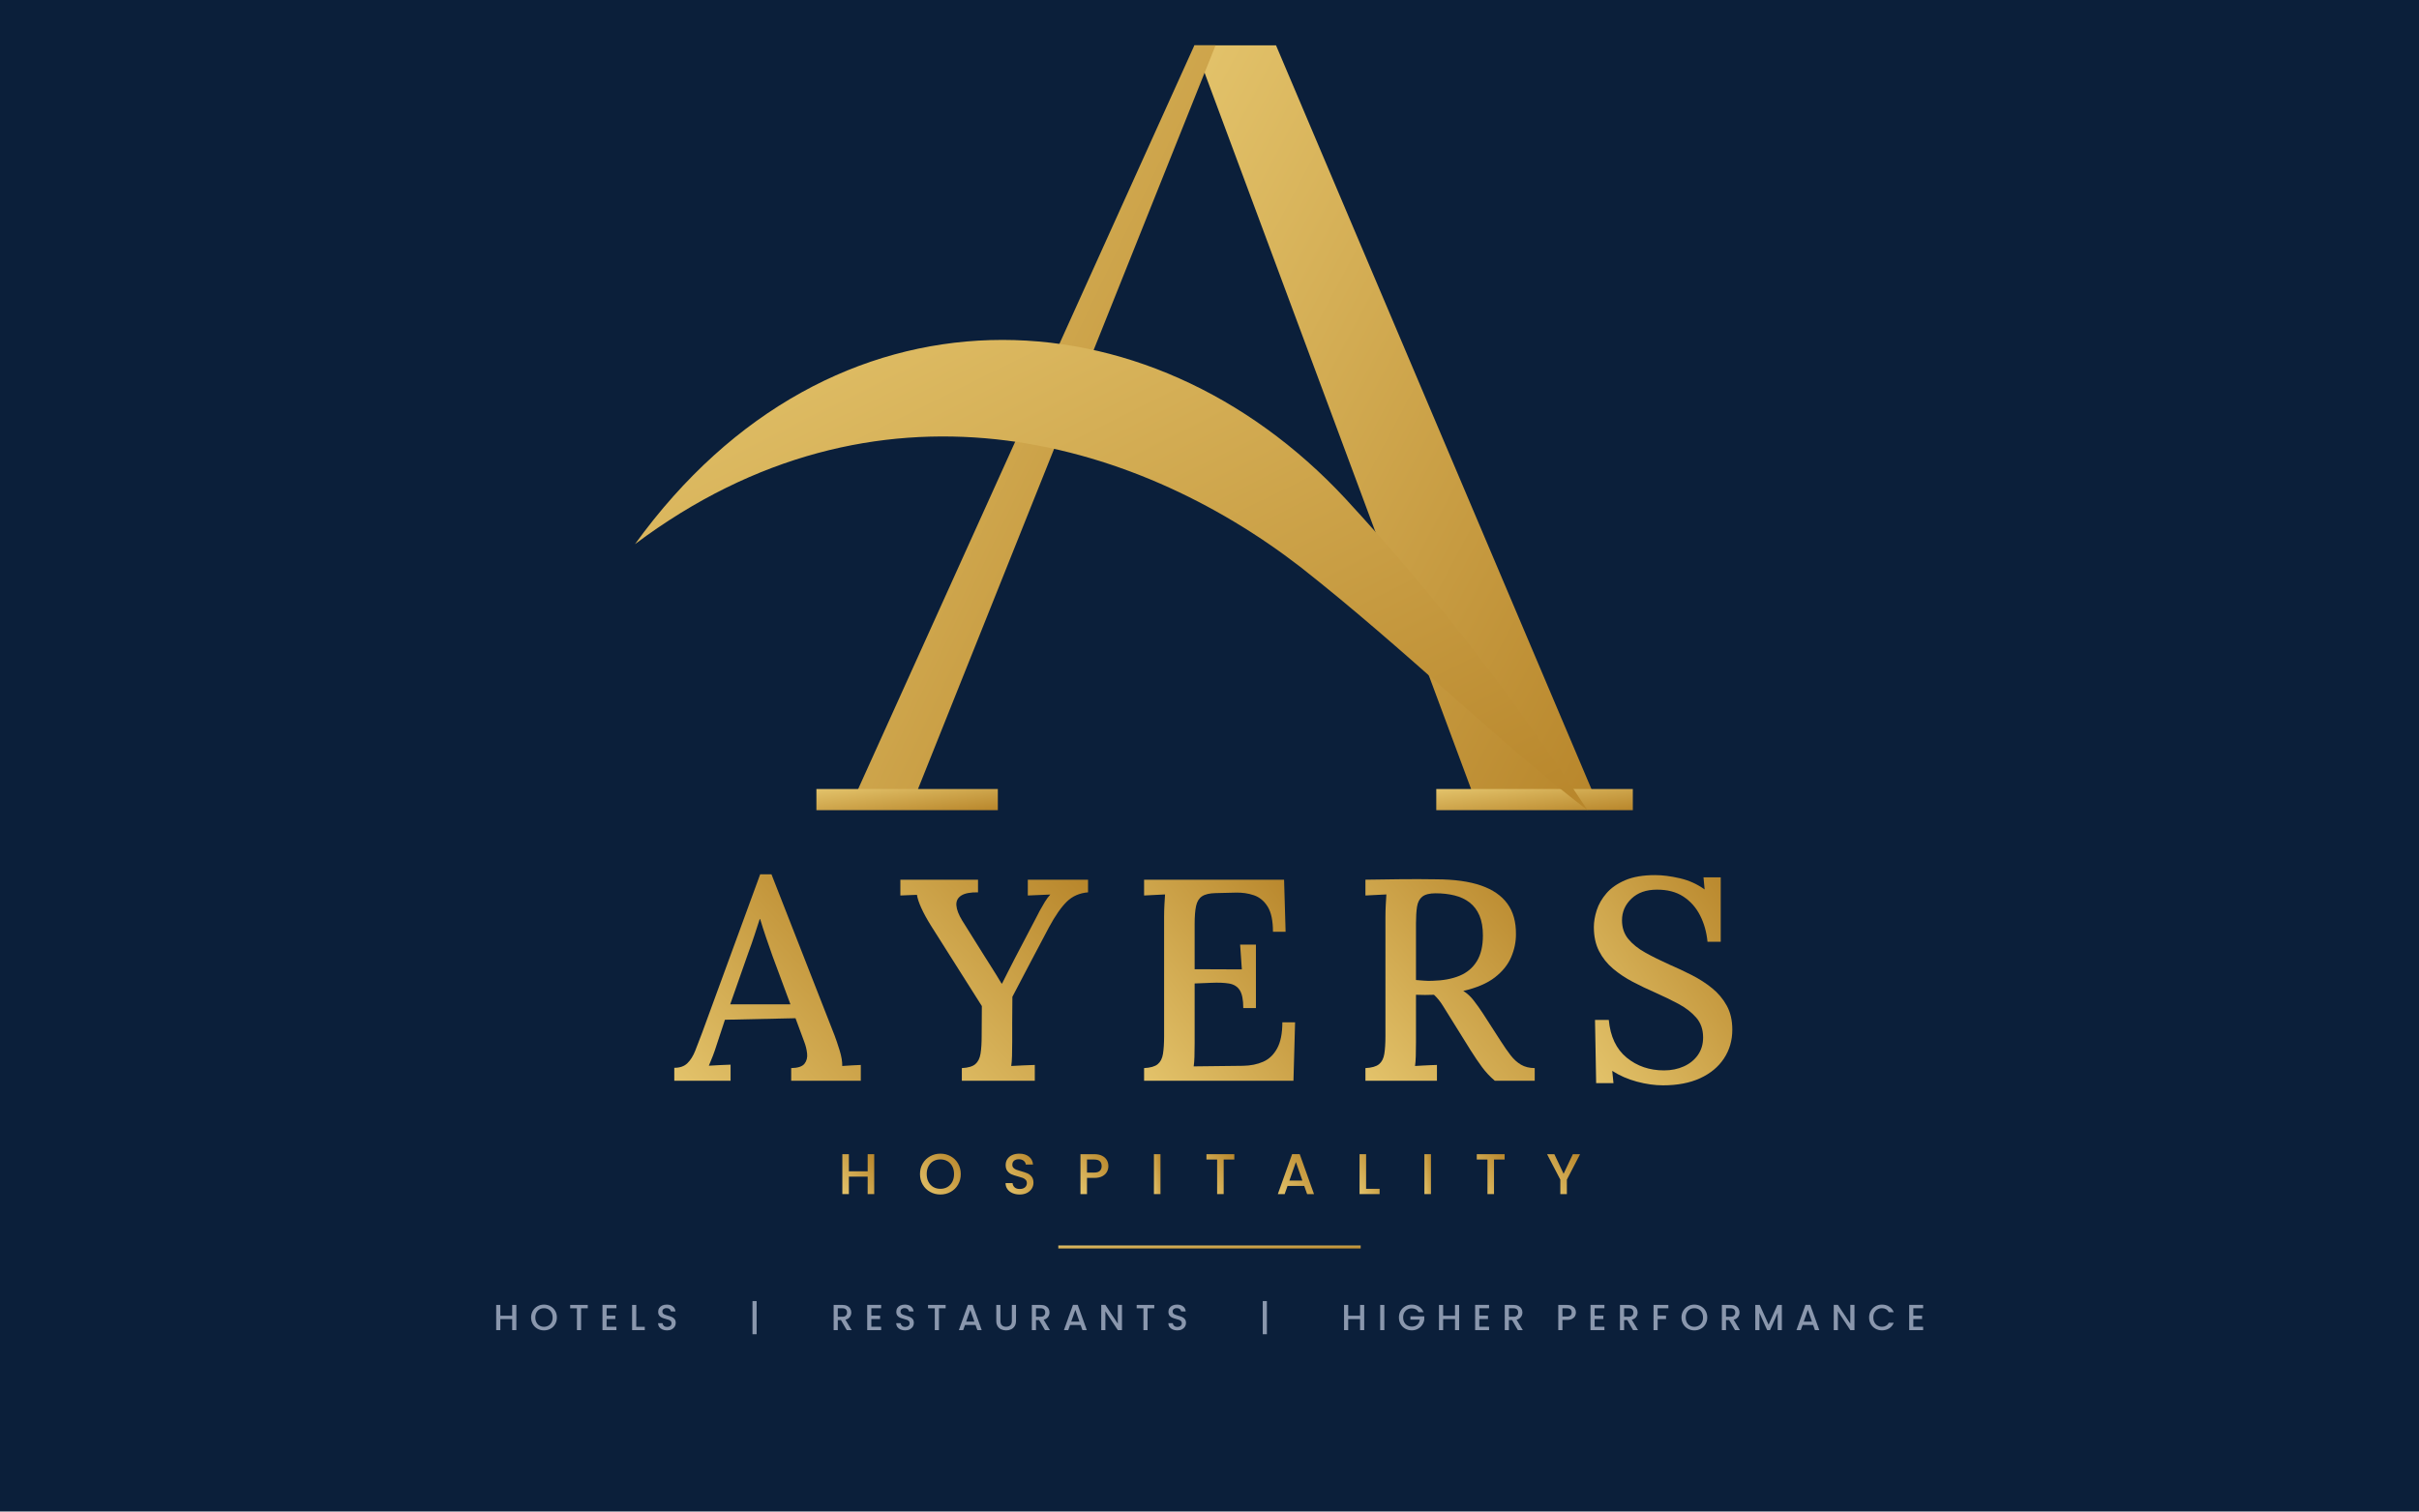
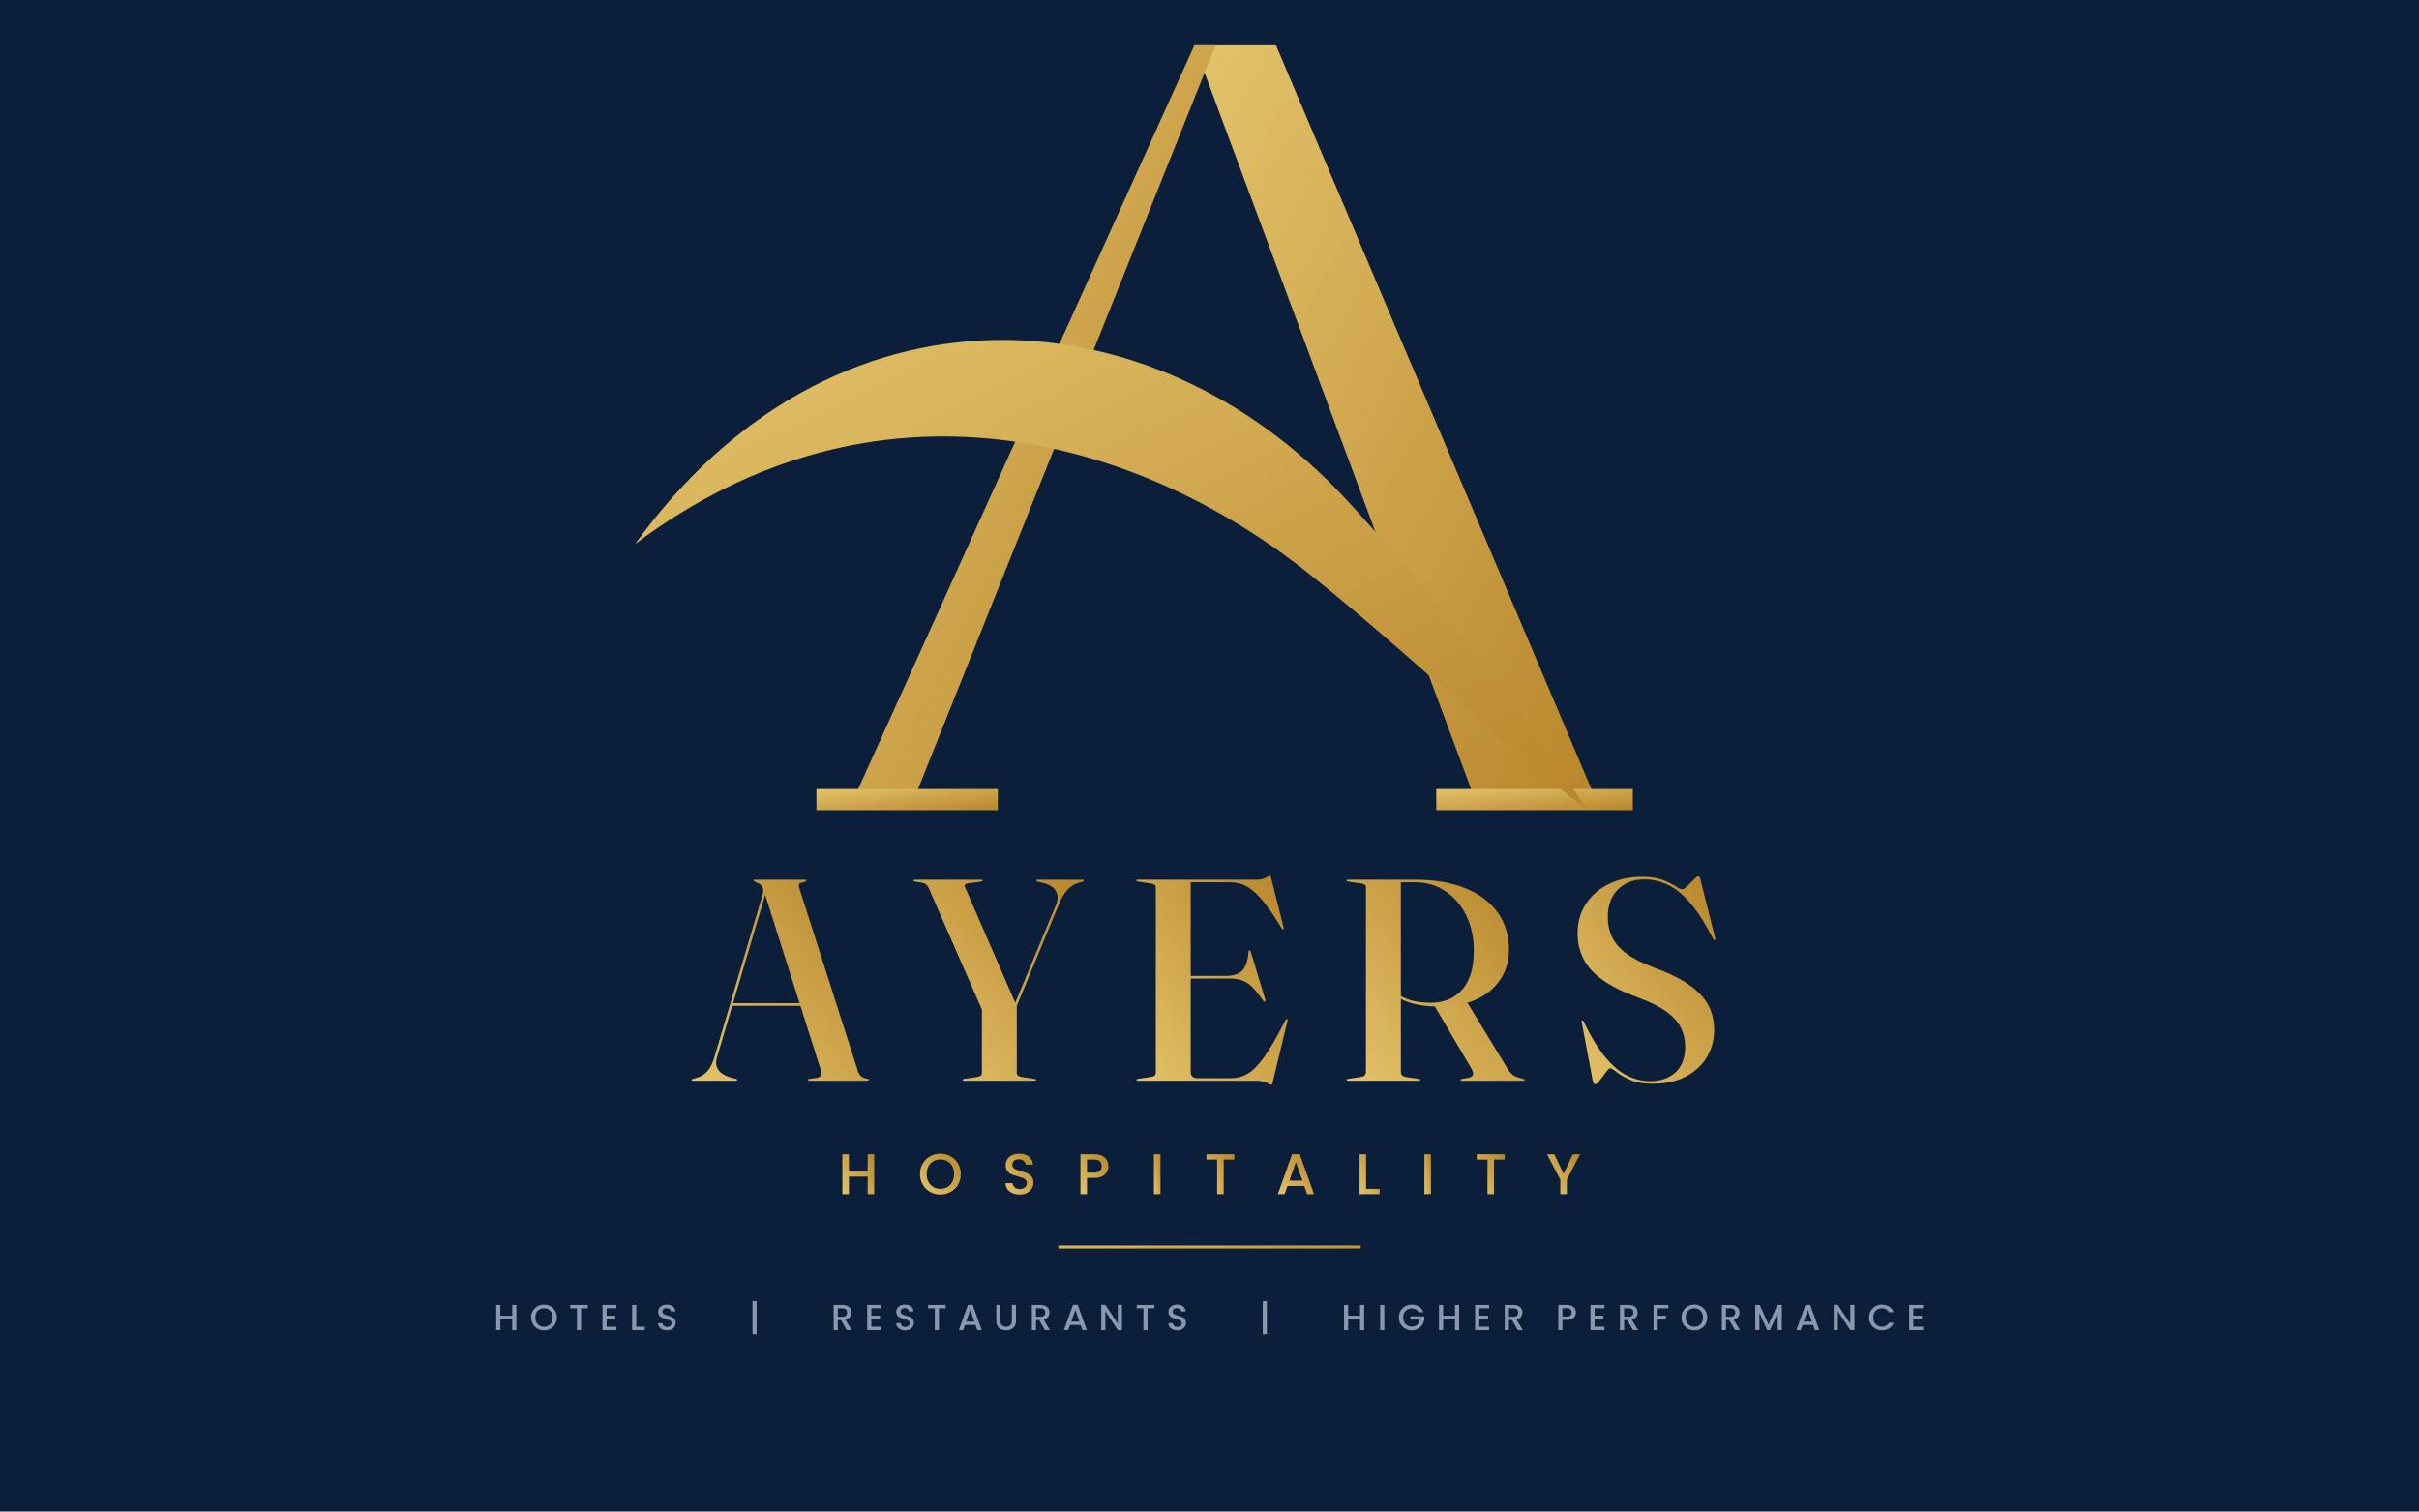
<svg xmlns="http://www.w3.org/2000/svg" viewBox="0 0 1600 1000" role="img" aria-label="Ayers Hospitality">
  <defs>
    <linearGradient id="g" x1="0" y1="0" x2="1" y2="1">
      <stop offset="0" stop-color="#E3C36B" />
      <stop offset="1" stop-color="#B8862B" />
    </linearGradient>
  </defs>
  <rect width="1600" height="1000" fill="#0B1F3A" />
  <g fill="url(#g)">
    <g transform="translate(800,300) scale(1)">
      <path d="M-10 -270 L 44 -270 L 256 230 L 176 230 Z" />
      <path d="M-10 -270 L 4 -270 L -196 230 L -236 230 Z" />
      <path d="M-260 222 L-140 222 L-140 236 L-260 236 Z" />
      <path d="M150 222 L280 222 L280 236 L150 236 Z" />
      <path d="M-380 60 C -250 -120, -40 -110, 90 30 C 150 95, 200 160, 250 236 C 190 190, 130 130, 60 75 C -50 -10, -220 -60, -380 60 Z" />
    </g>
-     <path transform="translate(446.5,715) scale(0.19,-0.19)" d="M-2.667 0V44.999Q26.667 44.999 43 60.999Q59.333 76.999 70.166 104.333Q81 131.666 94 166.333L296.333 718.667H335.666L555.333 157.666Q562.666 138.666 572.666 106.499Q582.666 74.333 581.999 51.333Q598.999 52.666 615.499 53.499Q631.999 54.333 646.666 54.999V0H404.334V43.999Q439 44.666 450.501 59.166Q462.001 73.666 459.667 95Q457.334 116.333 449.334 136.666L419.334 217.667L173.666 212.334L144.999 125.332Q138.666 104.999 131.832 87.166Q124.999 69.333 117.666 52.333Q136.333 53.666 156.832 54.499Q177.332 55.333 193.333 55.999V0ZM191.999 266H401.667L339 435.001Q327.333 467.667 316.333 500.167Q305.333 532.667 296.333 562.667H294.666Q286.666 538.334 277 508.334Q267.333 478.334 254.333 443.334Z" />
-     <path transform="translate(596.1,715) scale(0.19,-0.19)" d="M211 0V43.999Q244.001 45.666 258.167 58Q272.334 70.333 276.167 94.667Q280 119 280 155L280.667 260.001L103.334 540.334Q82 574.667 69.667 602.001Q57.333 629.334 54.667 647.334Q38.667 646.334 25.0 646.167Q11.333 646.001 -3 645.001V700H267.332V656.001Q226.999 656.667 208.665 644.667Q190.332 632.667 191.999 610.5Q193.666 588.333 212.333 557.667L290.999 432Q298.666 420 308.666 404.167Q318.666 388.333 329.166 371.5Q339.666 354.667 349.333 338.333H351Q360 357 371.333 378.667Q382.666 400.333 395.333 425.666L469.333 567.001Q474.333 577.334 482.333 592.168Q490.333 607.001 499.833 622.501Q509.333 638.001 519 648.334Q501 647.334 479.333 646.667Q457.667 646.001 440.667 645.001V700H650.333V656.001Q605.999 652.334 576.666 623.834Q547.332 595.334 514.332 534.334Q480.999 471 448.999 410.667Q416.999 350.334 386.999 292.334Q386.999 275.667 386.666 251Q386.332 226.333 386.332 201.166Q386.332 175.999 386.332 157.332Q386.332 138.665 386.332 133.999Q386.332 106.999 385.666 85.666Q384.999 64.333 382.999 51.333Q402.666 52.666 425.166 53.499Q447.666 54.333 464.999 54.999V0Z" />
-     <path transform="translate(746.6,715) scale(0.19,-0.19)" d="M398.667 253Q398.667 296.334 386.334 315.334Q374 334.334 349.167 338.5Q324.333 342.667 286.667 341L229.332 338.667V131.332Q229.332 104.332 228.666 83.666Q227.999 62.999 225.999 49.999L398 51.999Q437.334 52.666 468 66.166Q498.667 79.666 516.667 112.833Q534.667 145.999 534.667 203.333H579L573.333 0H53.333V43.999Q86.334 45.666 100.834 57.666Q115.334 69.666 119.167 94Q123 118.333 123 155V570.668Q123 593.001 124.167 613.667Q125.333 634.334 126.333 648.667Q109 647.667 89 646.834Q69 646.001 53.333 645.001V700H540.666L546 518.667H502Q502 576.334 483.667 606.001Q465.334 635.667 435.667 645.834Q406 656.001 371.667 655.001L302.332 653.334Q270.665 652.667 254.999 642.167Q239.332 631.667 234.332 608.5Q229.332 585.333 229.332 545V388.333L393.667 387.666L387.667 474H442.666V253Z" />
-     <path transform="translate(893.0,715) scale(0.19,-0.19)" d="M53.333 0V43.999Q86.334 45.666 100.834 57.666Q115.334 69.666 119.167 94Q123 118.333 123 155V570.668Q123 593.001 124.167 613.667Q125.333 634.334 126.333 648.667Q109 647.667 89 646.834Q69 646.001 53.333 645.001V700Q114.333 701 176.333 701.667Q238.333 702.333 300.666 701.333Q394.666 701 455.999 679.667Q517.332 658.333 547.665 616.333Q577.999 574.334 577.332 510.334Q577.665 470.334 560.832 430.667Q543.999 391.001 504.166 360.001Q464.332 329.001 393.998 312.667Q413.665 300.667 429.832 280Q445.998 259.334 462.998 233.333L523.999 138.666Q542.665 109.333 558.999 88.333Q575.332 67.333 594.999 55.833Q614.666 44.333 642.666 43.999V0H503.667Q478.333 21.667 459.5 47.167Q440.666 72.667 420 105.334L350.666 216.667Q337.666 237.333 323.5 260.334Q309.333 283.334 291.999 299.334Q275.999 298.667 260.666 298.667Q245.332 298.667 229.332 299.334V134.332Q229.332 106.999 228.666 85.666Q227.999 64.333 225.999 51.333Q237.666 52.333 251.332 52.833Q264.999 53.333 278.499 54.166Q291.999 54.999 302.332 54.999V0ZM286.666 348Q341.999 349.333 380.999 365.5Q419.999 381.667 441.166 416.167Q462.333 450.667 462.333 505.667Q462.333 547 450.333 575.167Q438.333 603.333 416.167 620.5Q394 637.667 363.666 645.167Q333.333 652.667 297.666 652.667Q265.999 652.667 251.332 641Q236.665 629.334 232.999 606Q229.332 582.667 229.332 547V350.667Q243.666 349.667 257.332 348.5Q270.999 347.333 286.666 348Z" />
-     <path transform="translate(1043.9,715) scale(0.19,-0.19)" d="M450 484Q445 534.667 424 575.834Q403 617 365.833 641.334Q328.667 665.667 273.666 665.334Q217.999 665.334 185.166 634Q152.333 602.667 152.333 558.667Q152.333 520.333 174.166 493.666Q196 467 233.666 446Q271.333 425 318.333 404Q356.333 387.666 394.999 368Q433.666 348.333 465.666 322.5Q497.666 296.666 516.999 261.5Q536.333 226.333 536.333 178Q536.333 121.667 507.333 77.667Q478.333 33.667 424.499 8.833Q370.666 -16 295 -16Q251.666 -16 204.166 -3.167Q156.666 9.667 118.333 34.333L122.666 -8.333H62.333L58.333 211.666H106.333Q114.333 125 168.499 80.499Q222.666 35.999 298.666 35.999Q336.666 35.999 367.667 49.999Q398.667 63.999 416.667 89.833Q434.667 115.666 434.667 150.667Q434.667 192.334 410.5 220Q386.333 247.667 348.833 267.667Q311.333 287.667 270 306.001Q228.667 324.001 190.167 344.167Q151.667 364.334 121 390.334Q90.334 416.334 72.334 451.5Q54.334 486.667 54.334 535Q54.334 562.667 64.334 593.833Q74.334 625 98.333 652.833Q122.333 680.667 163.667 698.333Q205 716 267.666 716Q306.333 716 353.833 705Q401.333 694 440 666L436 708.333H495.999V484Z" />
+     <path transform="translate(458.3,715) scale(0.095,-0.095)" d="M269.5 540H785.5L788.5 522H264.5ZM309 6Q309 4 307.25 2.0Q305.5 0 302 0H-1Q-4 0 -6.0 2.0Q-8 4 -8 6Q-8 9.5 -5.25 11.0Q-2.5 12.5 0 13L42 25.5Q71.5 35.5 100.75 66.75Q130 98 150.5 167L484.5 1293.5Q495 1328 484.0 1349.0Q473 1370 441.5 1381Q431.5 1387.5 426.5 1389.5Q421.5 1391.5 421.5 1394Q421.5 1397.5 423.75 1398.75Q426 1400 430.5 1400H782.5Q786.5 1400 788.5 1398.75Q790.5 1397.5 790.5 1394Q790.5 1391.5 786.25 1388.75Q782 1386 771.5 1382Q745 1379 739.75 1370.0Q734.5 1361 742.5 1336L1149.5 65Q1157.5 41 1173.5 29.0Q1189.5 17 1214.5 14.5Q1220 13 1222.25 11.25Q1224.5 9.5 1224.5 6Q1224.5 4 1222.5 2.0Q1220.5 0 1216.5 0H808.5Q805 0 802.75 2.0Q800.5 4 800.5 6Q800.5 9.5 803.5 10.5Q806.5 11.5 811.5 13L862.5 20Q886 25.5 892.0 38.75Q898 52 890.5 75L498.5 1309L520.5 1353L168 164Q156.5 125.5 166.25 97.5Q176 69.5 202.0 51.25Q228 33 265 22L300 13Q305 12 307.0 10.5Q309 9 309 6Z" />
+     <path transform="translate(602.8,715) scale(0.095,-0.095)" d="M730.5 513 498 480.5 120.5 1342Q113 1359 100.5 1368.0Q88 1377 71 1379.5L26 1386.5Q20 1388 17.25 1389.75Q14.5 1391.5 14.5 1394Q14.5 1397 17.0 1398.5Q19.5 1400 24.5 1400H486Q491 1400 493.75 1398.75Q496.5 1397.5 496.5 1395Q496.5 1388 483.5 1386L402 1375.5Q377.5 1372 373.0 1366.25Q368.5 1360.5 373.5 1348L727 534.5L715 523L1007.5 1226Q1028.5 1278 1007.0 1319.0Q985.5 1360 918.5 1377L879 1386Q873.5 1387.5 871.5 1389.25Q869.5 1391 869.5 1393.5Q869.5 1396.5 871.75 1398.25Q874 1400 877.5 1400H1192Q1197 1400 1199.0 1398.5Q1201 1397 1201 1394Q1201 1391 1198.5 1388.75Q1196 1386.5 1191 1385L1170.5 1379.5Q1137 1371 1110.5 1350.75Q1084 1330.5 1063.25 1299.25Q1042.5 1268 1026 1225.5ZM491 514.5 734 525.5V55Q734 42 742.75 35.5Q751.5 29 770 26L856.5 13Q869 10.5 869 6.5Q869 3.5 866.75 1.75Q864.5 0 859.5 0H365Q360.5 0 358.25 2.0Q356 4 356 6Q356 11.5 366.5 13L455 26Q474.5 29 482.75 35.5Q491 42 491 54.5Z" />
+     <path transform="translate(745.0,715) scale(0.095,-0.095)" d="M401 730H690Q769 730 805.75 766.0Q842.5 802 851 898Q852 903.5 853.5 905.25Q855 907 857 907Q864 908 867 896L968 563Q970 558 968.75 555.0Q967.5 552 965 551Q963 550.5 960.5 551.0Q958 551.5 954 555Q911.5 617.5 877.25 651.5Q843 685.5 805.25 698.75Q767.5 712 715 712H401ZM70 1394Q70 1396.5 72.25 1398.25Q74.5 1400 79 1400H915Q936.5 1400 954.5 1407.0Q972.5 1414 984.5 1421.0Q996.5 1428 1000 1428Q1002.5 1428 1004.25 1425.0Q1006 1422 1009 1409L1095 1067Q1097 1061 1095.75 1058.5Q1094.5 1056 1092 1055Q1090 1054.5 1087.75 1055.5Q1085.5 1056.5 1082 1061Q1022.5 1159.5 974.75 1222.0Q927 1284.5 885.75 1319.75Q844.5 1355 804.75 1368.5Q765 1382 721 1382H448V61Q448 39.5 460.5 28.75Q473 18 497 18H731.5Q791 18 844.0 48.25Q897 78.5 959.5 165.25Q1022 252 1107.5 422Q1111 426.5 1113.25 428.75Q1115.5 431 1118.5 430Q1121.5 429.5 1122.5 425.75Q1123.5 422 1121.5 415L1019.5 -8Q1016.5 -20.5 1014.75 -24.25Q1013 -28 1010.5 -28Q1004 -28 991.25 -21.0Q978.5 -14 957.75 -7.0Q937 0 905.5 0H79Q74.5 0 72.25 2.0Q70 4 70 6Q70 11.5 81 13L168 26Q187 29 196.0 35.0Q205 41 205 53V1347Q205 1359 196.0 1365.25Q187 1371.5 168 1374L81 1387Q70 1388.5 70 1394Z" />
+     <path transform="translate(884.0,715) scale(0.095,-0.095)" d="M1201 914Q1201 812.5 1156.75 731.75Q1112.5 651 1032.25 598.5Q952 546 841.5 527Q822.5 524 802.25 521.5Q782 519 761.25 518.0Q740.5 517 718.5 517Q643.5 517 584.5 526.5Q525.5 536 479.5 555.25Q433.5 574.5 397 604L406 618Q440.5 590 481.0 573.5Q521.5 557 566.0 550.0Q610.5 543 656.5 543Q792.5 543 874.25 633.5Q956 724 956 906Q956 1044 903.0 1151.5Q850 1259 757.75 1320.5Q665.5 1382 547.5 1382H448V64Q448 46 456.75 37.75Q465.5 29.5 485 26L572 13Q578 12.5 580.5 11.0Q583 9.5 583 6Q583 0 574 0H79Q74.5 0 72.25 2.0Q70 4 70 6Q70 11.5 81 13L168 26Q187.5 29.5 196.25 37.75Q205 46 205 64V1347Q205 1359 196.0 1365.25Q187 1371.5 168 1374L81 1387Q70 1388.5 70 1394Q70 1396.5 72.25 1398.25Q74.5 1400 79 1400H546.5Q753 1400 899.25 1339.75Q1045.5 1279.5 1123.25 1170.25Q1201 1061 1201 914ZM675.5 533 902 559 1193.5 80Q1216.5 43.5 1242.5 31.5Q1268.5 19.5 1300 13Q1306 11.5 1308.5 10.5Q1311 9.5 1311 6Q1311 4 1308.75 2.0Q1306.5 0 1302 0H872.5Q863.5 0 863.5 6Q863.5 9.5 866.25 10.25Q869 11 874.5 13L921.5 21Q945.5 27.5 950.25 42.75Q955 58 937.5 88Z" />
+     <path transform="translate(1035.4,715) scale(0.095,-0.095)" d="M607 -21Q512 -21 451.25 6.0Q390.5 33 357.0 60.0Q323.5 87 311 87Q304.5 87 291.0 70.25Q277.5 53.5 261.75 31.5Q246 9.5 232.0 -7.25Q218 -24 210 -24Q205 -24 199.5 -19.75Q194 -15.5 192 -9L114 406Q113.5 411.5 113.75 414.75Q114 418 116 419Q118.5 421 121.75 419.0Q125 417 127 413Q204 251 280.75 160.5Q357.5 70 434.5 33.5Q511.5 -3 589 -3Q700.5 -3 767.25 59.0Q834 121 834 238Q834 309 804.25 369.25Q774.5 429.5 703.0 481.75Q631.5 534 507 579Q352 635.5 259.5 701.75Q167 768 126.0 848.0Q85 928 85 1027Q85 1144 143.5 1232.5Q202 1321 303.5 1370.5Q405 1420 534 1420Q621.5 1420 678.0 1398.25Q734.5 1376.5 767.0 1354.75Q799.5 1333 814 1333Q826 1333 849.0 1355.5Q872 1378 894.0 1400.5Q916 1423 925 1423Q929 1423 932.75 1420.5Q936.5 1418 938 1411L1043 993Q1044 988 1043.75 985.0Q1043.5 982 1041 980Q1039 979 1035.75 980.75Q1032.5 982.5 1030 986Q947.5 1147.5 869.25 1238.0Q791 1328.5 711.75 1365.25Q632.5 1402 548 1402Q438 1402 366.5 1332.5Q295 1263 295 1139Q295 1065.5 323.75 1003.5Q352.5 941.5 421.25 888.75Q490 836 610 791Q772 732 865.0 665.75Q958 599.5 997.0 523.0Q1036 446.5 1036 355Q1036 250 985.25 164.75Q934.5 79.5 838.5 29.25Q742.5 -21 607 -21Z" />
    <path transform="translate(554.3,790) scale(0.038,-0.038)" d="M630 695V0H516V304H189V0H75V695H189V397H516V695Z" />
    <path transform="translate(607.1,790) scale(0.038,-0.038)" d="M37 349Q37 451 84.5 532.0Q132 613 213.5 658.5Q295 704 392 704Q490 704 571.5 658.5Q653 613 700.0 532.0Q747 451 747 349Q747 247 700.0 165.5Q653 84 571.5 38.5Q490 -7 392 -7Q295 -7 213.5 38.5Q132 84 84.5 165.5Q37 247 37 349ZM630 349Q630 426 599.5 484.0Q569 542 515.0 573.0Q461 604 392 604Q323 604 269.0 573.0Q215 542 184.5 484.0Q154 426 154 349Q154 272 184.5 213.5Q215 155 269.0 123.5Q323 92 392 92Q461 92 515.0 123.5Q569 155 599.5 213.5Q630 272 630 349Z" />
    <path transform="translate(662.9,790) scale(0.038,-0.038)" d="M58 192H180Q184 147 215.5 118.0Q247 89 304 89Q363 89 396.0 117.5Q429 146 429 191Q429 226 408.5 248.0Q388 270 357.5 282.0Q327 294 273 308Q205 326 162.5 344.5Q120 363 90.0 402.0Q60 441 60 506Q60 566 90.0 611.0Q120 656 174.0 680.0Q228 704 299 704Q400 704 464.5 653.5Q529 603 536 515H410Q407 553 374.0 580.0Q341 607 287 607Q238 607 207.0 582.0Q176 557 176 510Q176 478 195.5 457.5Q215 437 245.0 425.0Q275 413 327 399Q396 380 439.5 361.0Q483 342 513.5 302.5Q544 263 544 197Q544 144 515.5 97.0Q487 50 432.5 21.5Q378 -7 304 -7Q234 -7 178.0 17.5Q122 42 90.0 87.0Q58 132 58 192Z" />
    <path transform="translate(711.8,790) scale(0.038,-0.038)" d="M315 282H189V0H75V695H315Q395 695 450.5 667.5Q506 640 533.5 593.0Q561 546 561 488Q561 435 536.0 388.0Q511 341 456.0 311.5Q401 282 315 282ZM444 488Q444 602 315 602H189V375H315Q380 375 412.0 404.5Q444 434 444 488Z" />
    <path transform="translate(760.4,790) scale(0.038,-0.038)" d="M189 695V0H75V695Z" />
    <path transform="translate(796.5,790) scale(0.038,-0.038)" d="M524 695V602H339V0H225V602H39V695Z" />
    <path transform="translate(843.9,790) scale(0.038,-0.038)" d="M494 142H203L153 0H34L283 696H415L664 0H544ZM462 235 349 558 235 235Z" />
    <path transform="translate(896.4,790) scale(0.038,-0.038)" d="M189 92H424V0H75V695H189Z" />
    <path transform="translate(939.3,790) scale(0.038,-0.038)" d="M189 695V0H75V695Z" />
    <path transform="translate(975.3,790) scale(0.038,-0.038)" d="M524 695V602H339V0H225V602H39V695Z" />
    <path transform="translate(1022.7,790) scale(0.038,-0.038)" d="M590 695 360 252V0H246V252L15 695H142L303 354L464 695Z" />
    <rect x="700" y="824" width="200" height="2" />
  </g>
  <g fill="#8A97AD">
    <path transform="translate(326.4,880) scale(0.024,-0.024)" d="M630 695V0H516V304H189V0H75V695H189V397H516V695Z" />
    <path transform="translate(350.4,880) scale(0.024,-0.024)" d="M37 349Q37 451 84.5 532.0Q132 613 213.5 658.5Q295 704 392 704Q490 704 571.5 658.5Q653 613 700.0 532.0Q747 451 747 349Q747 247 700.0 165.5Q653 84 571.5 38.5Q490 -7 392 -7Q295 -7 213.5 38.5Q132 84 84.5 165.5Q37 247 37 349ZM630 349Q630 426 599.5 484.0Q569 542 515.0 573.0Q461 604 392 604Q323 604 269.0 573.0Q215 542 184.5 484.0Q154 426 154 349Q154 272 184.5 213.5Q215 155 269.0 123.5Q323 92 392 92Q461 92 515.0 123.5Q569 155 599.5 213.5Q630 272 630 349Z" />
    <path transform="translate(376.2,880) scale(0.024,-0.024)" d="M524 695V602H339V0H225V602H39V695Z" />
    <path transform="translate(396.7,880) scale(0.024,-0.024)" d="M189 603V399H429V306H189V93H459V0H75V696H459V603Z" />
    <path transform="translate(416.3,880) scale(0.024,-0.024)" d="M189 92H424V0H75V695H189Z" />
    <path transform="translate(433.9,880) scale(0.024,-0.024)" d="M58 192H180Q184 147 215.5 118.0Q247 89 304 89Q363 89 396.0 117.5Q429 146 429 191Q429 226 408.5 248.0Q388 270 357.5 282.0Q327 294 273 308Q205 326 162.5 344.5Q120 363 90.0 402.0Q60 441 60 506Q60 566 90.0 611.0Q120 656 174.0 680.0Q228 704 299 704Q400 704 464.5 653.5Q529 603 536 515H410Q407 553 374.0 580.0Q341 607 287 607Q238 607 207.0 582.0Q176 557 176 510Q176 478 195.5 457.5Q215 437 245.0 425.0Q275 413 327 399Q396 380 439.5 361.0Q483 342 513.5 302.5Q544 263 544 197Q544 144 515.5 97.0Q487 50 432.5 21.5Q378 -7 304 -7Q234 -7 178.0 17.5Q122 42 90.0 87.0Q58 132 58 192Z" />
    <path transform="translate(495.2,880) scale(0.024,-0.024)" d="M219 -113H105V801H219Z" />
    <path transform="translate(549.6,880) scale(0.024,-0.024)" d="M436 0 276 278H189V0H75V695H315Q395 695 450.5 667.0Q506 639 533.5 592.0Q561 545 561 487Q561 419 521.5 363.5Q482 308 400 288L572 0ZM189 369H315Q379 369 411.5 401.0Q444 433 444 487Q444 541 412.0 571.5Q380 602 315 602H189Z" />
    <path transform="translate(571.8,880) scale(0.024,-0.024)" d="M189 603V399H429V306H189V93H459V0H75V696H459V603Z" />
    <path transform="translate(591.4,880) scale(0.024,-0.024)" d="M58 192H180Q184 147 215.5 118.0Q247 89 304 89Q363 89 396.0 117.5Q429 146 429 191Q429 226 408.5 248.0Q388 270 357.5 282.0Q327 294 273 308Q205 326 162.5 344.5Q120 363 90.0 402.0Q60 441 60 506Q60 566 90.0 611.0Q120 656 174.0 680.0Q228 704 299 704Q400 704 464.5 653.5Q529 603 536 515H410Q407 553 374.0 580.0Q341 607 287 607Q238 607 207.0 582.0Q176 557 176 510Q176 478 195.5 457.5Q215 437 245.0 425.0Q275 413 327 399Q396 380 439.5 361.0Q483 342 513.5 302.5Q544 263 544 197Q544 144 515.5 97.0Q487 50 432.5 21.5Q378 -7 304 -7Q234 -7 178.0 17.5Q122 42 90.0 87.0Q58 132 58 192Z" />
    <path transform="translate(612.9,880) scale(0.024,-0.024)" d="M524 695V602H339V0H225V602H39V695Z" />
    <path transform="translate(633.4,880) scale(0.024,-0.024)" d="M494 142H203L153 0H34L283 696H415L664 0H544ZM462 235 349 558 235 235Z" />
    <path transform="translate(657.2,880) scale(0.024,-0.024)" d="M188 695V252Q188 173 229.5 133.0Q271 93 345 93Q420 93 461.5 133.0Q503 173 503 252V695H617V254Q617 169 580.0 110.0Q543 51 481.0 22.0Q419 -7 344 -7Q269 -7 207.5 22.0Q146 51 110.0 110.0Q74 169 74 254V695Z" />
    <path transform="translate(680.7,880) scale(0.024,-0.024)" d="M436 0 276 278H189V0H75V695H315Q395 695 450.5 667.0Q506 639 533.5 592.0Q561 545 561 487Q561 419 521.5 363.5Q482 308 400 288L572 0ZM189 369H315Q379 369 411.5 401.0Q444 433 444 487Q444 541 412.0 571.5Q380 602 315 602H189Z" />
    <path transform="translate(702.9,880) scale(0.024,-0.024)" d="M494 142H203L153 0H34L283 696H415L664 0H544ZM462 235 349 558 235 235Z" />
    <path transform="translate(726.6,880) scale(0.024,-0.024)" d="M646 0H532L189 519V0H75V696H189L532 178V696H646Z" />
    <path transform="translate(750.9,880) scale(0.024,-0.024)" d="M524 695V602H339V0H225V602H39V695Z" />
    <path transform="translate(771.4,880) scale(0.024,-0.024)" d="M58 192H180Q184 147 215.5 118.0Q247 89 304 89Q363 89 396.0 117.5Q429 146 429 191Q429 226 408.5 248.0Q388 270 357.5 282.0Q327 294 273 308Q205 326 162.5 344.5Q120 363 90.0 402.0Q60 441 60 506Q60 566 90.0 611.0Q120 656 174.0 680.0Q228 704 299 704Q400 704 464.5 653.5Q529 603 536 515H410Q407 553 374.0 580.0Q341 607 287 607Q238 607 207.0 582.0Q176 557 176 510Q176 478 195.5 457.5Q215 437 245.0 425.0Q275 413 327 399Q396 380 439.5 361.0Q483 342 513.5 302.5Q544 263 544 197Q544 144 515.5 97.0Q487 50 432.5 21.5Q378 -7 304 -7Q234 -7 178.0 17.5Q122 42 90.0 87.0Q58 132 58 192Z" />
    <path transform="translate(832.7,880) scale(0.024,-0.024)" d="M219 -113H105V801H219Z" />
    <path transform="translate(887.2,880) scale(0.024,-0.024)" d="M630 695V0H516V304H189V0H75V695H189V397H516V695Z" />
    <path transform="translate(911.1,880) scale(0.024,-0.024)" d="M189 695V0H75V695Z" />
    <path transform="translate(924.4,880) scale(0.024,-0.024)" d="M578 495Q551 547 503.0 573.5Q455 600 392 600Q323 600 269.0 569.0Q215 538 184.5 481.0Q154 424 154 349Q154 274 184.5 216.5Q215 159 269.0 128.0Q323 97 392 97Q485 97 543.0 149.0Q601 201 614 290H353V381H736V292Q725 211 678.5 143.0Q632 75 557.5 34.5Q483 -6 392 -6Q294 -6 213.0 39.5Q132 85 84.5 166.0Q37 247 37 349Q37 451 84.5 532.0Q132 613 213.5 658.5Q295 704 392 704Q503 704 589.5 649.5Q676 595 715 495Z" />
    <path transform="translate(950.0,880) scale(0.024,-0.024)" d="M630 695V0H516V304H189V0H75V695H189V397H516V695Z" />
    <path transform="translate(973.9,880) scale(0.024,-0.024)" d="M189 603V399H429V306H189V93H459V0H75V696H459V603Z" />
    <path transform="translate(993.5,880) scale(0.024,-0.024)" d="M436 0 276 278H189V0H75V695H315Q395 695 450.5 667.0Q506 639 533.5 592.0Q561 545 561 487Q561 419 521.5 363.5Q482 308 400 288L572 0ZM189 369H315Q379 369 411.5 401.0Q444 433 444 487Q444 541 412.0 571.5Q380 602 315 602H189Z" />
    <path transform="translate(1028.9,880) scale(0.024,-0.024)" d="M315 282H189V0H75V695H315Q395 695 450.5 667.5Q506 640 533.5 593.0Q561 546 561 488Q561 435 536.0 388.0Q511 341 456.0 311.5Q401 282 315 282ZM444 488Q444 602 315 602H189V375H315Q380 375 412.0 404.5Q444 434 444 488Z" />
    <path transform="translate(1050.2,880) scale(0.024,-0.024)" d="M189 603V399H429V306H189V93H459V0H75V696H459V603Z" />
    <path transform="translate(1069.7,880) scale(0.024,-0.024)" d="M436 0 276 278H189V0H75V695H315Q395 695 450.5 667.0Q506 639 533.5 592.0Q561 545 561 487Q561 419 521.5 363.5Q482 308 400 288L572 0ZM189 369H315Q379 369 411.5 401.0Q444 433 444 487Q444 541 412.0 571.5Q380 602 315 602H189Z" />
    <path transform="translate(1091.9,880) scale(0.024,-0.024)" d="M484 695V602H189V397H419V304H189V0H75V695Z" />
    <path transform="translate(1111.3,880) scale(0.024,-0.024)" d="M37 349Q37 451 84.5 532.0Q132 613 213.5 658.5Q295 704 392 704Q490 704 571.5 658.5Q653 613 700.0 532.0Q747 451 747 349Q747 247 700.0 165.5Q653 84 571.5 38.5Q490 -7 392 -7Q295 -7 213.5 38.5Q132 84 84.5 165.5Q37 247 37 349ZM630 349Q630 426 599.5 484.0Q569 542 515.0 573.0Q461 604 392 604Q323 604 269.0 573.0Q215 542 184.5 484.0Q154 426 154 349Q154 272 184.5 213.5Q215 155 269.0 123.5Q323 92 392 92Q461 92 515.0 123.5Q569 155 599.5 213.5Q630 272 630 349Z" />
    <path transform="translate(1137.1,880) scale(0.024,-0.024)" d="M436 0 276 278H189V0H75V695H315Q395 695 450.5 667.0Q506 639 533.5 592.0Q561 545 561 487Q561 419 521.5 363.5Q482 308 400 288L572 0ZM189 369H315Q379 369 411.5 401.0Q444 433 444 487Q444 541 412.0 571.5Q380 602 315 602H189Z" />
    <path transform="translate(1159.2,880) scale(0.024,-0.024)" d="M807 695V0H693V476L481 0H402L189 476V0H75V695H198L442 150L685 695Z" />
    <path transform="translate(1187.4,880) scale(0.024,-0.024)" d="M494 142H203L153 0H34L283 696H415L664 0H544ZM462 235 349 558 235 235Z" />
    <path transform="translate(1211.1,880) scale(0.024,-0.024)" d="M646 0H532L189 519V0H75V696H189L532 178V696H646Z" />
    <path transform="translate(1235.4,880) scale(0.024,-0.024)" d="M392 704Q503 704 589.5 649.5Q676 595 715 495H578Q551 550 503.0 577.0Q455 604 392 604Q323 604 269.0 573.0Q215 542 184.5 484.0Q154 426 154 349Q154 272 184.5 214.0Q215 156 269.0 124.5Q323 93 392 93Q455 93 503.0 120.0Q551 147 578 202H715Q676 102 589.5 48.0Q503 -6 392 -6Q294 -6 213.0 39.5Q132 85 84.5 166.0Q37 247 37 349Q37 451 84.5 532.0Q132 613 213.5 658.5Q295 704 392 704Z" />
    <path transform="translate(1261.0,880) scale(0.024,-0.024)" d="M189 603V399H429V306H189V93H459V0H75V696H459V603Z" />
  </g>
</svg>
